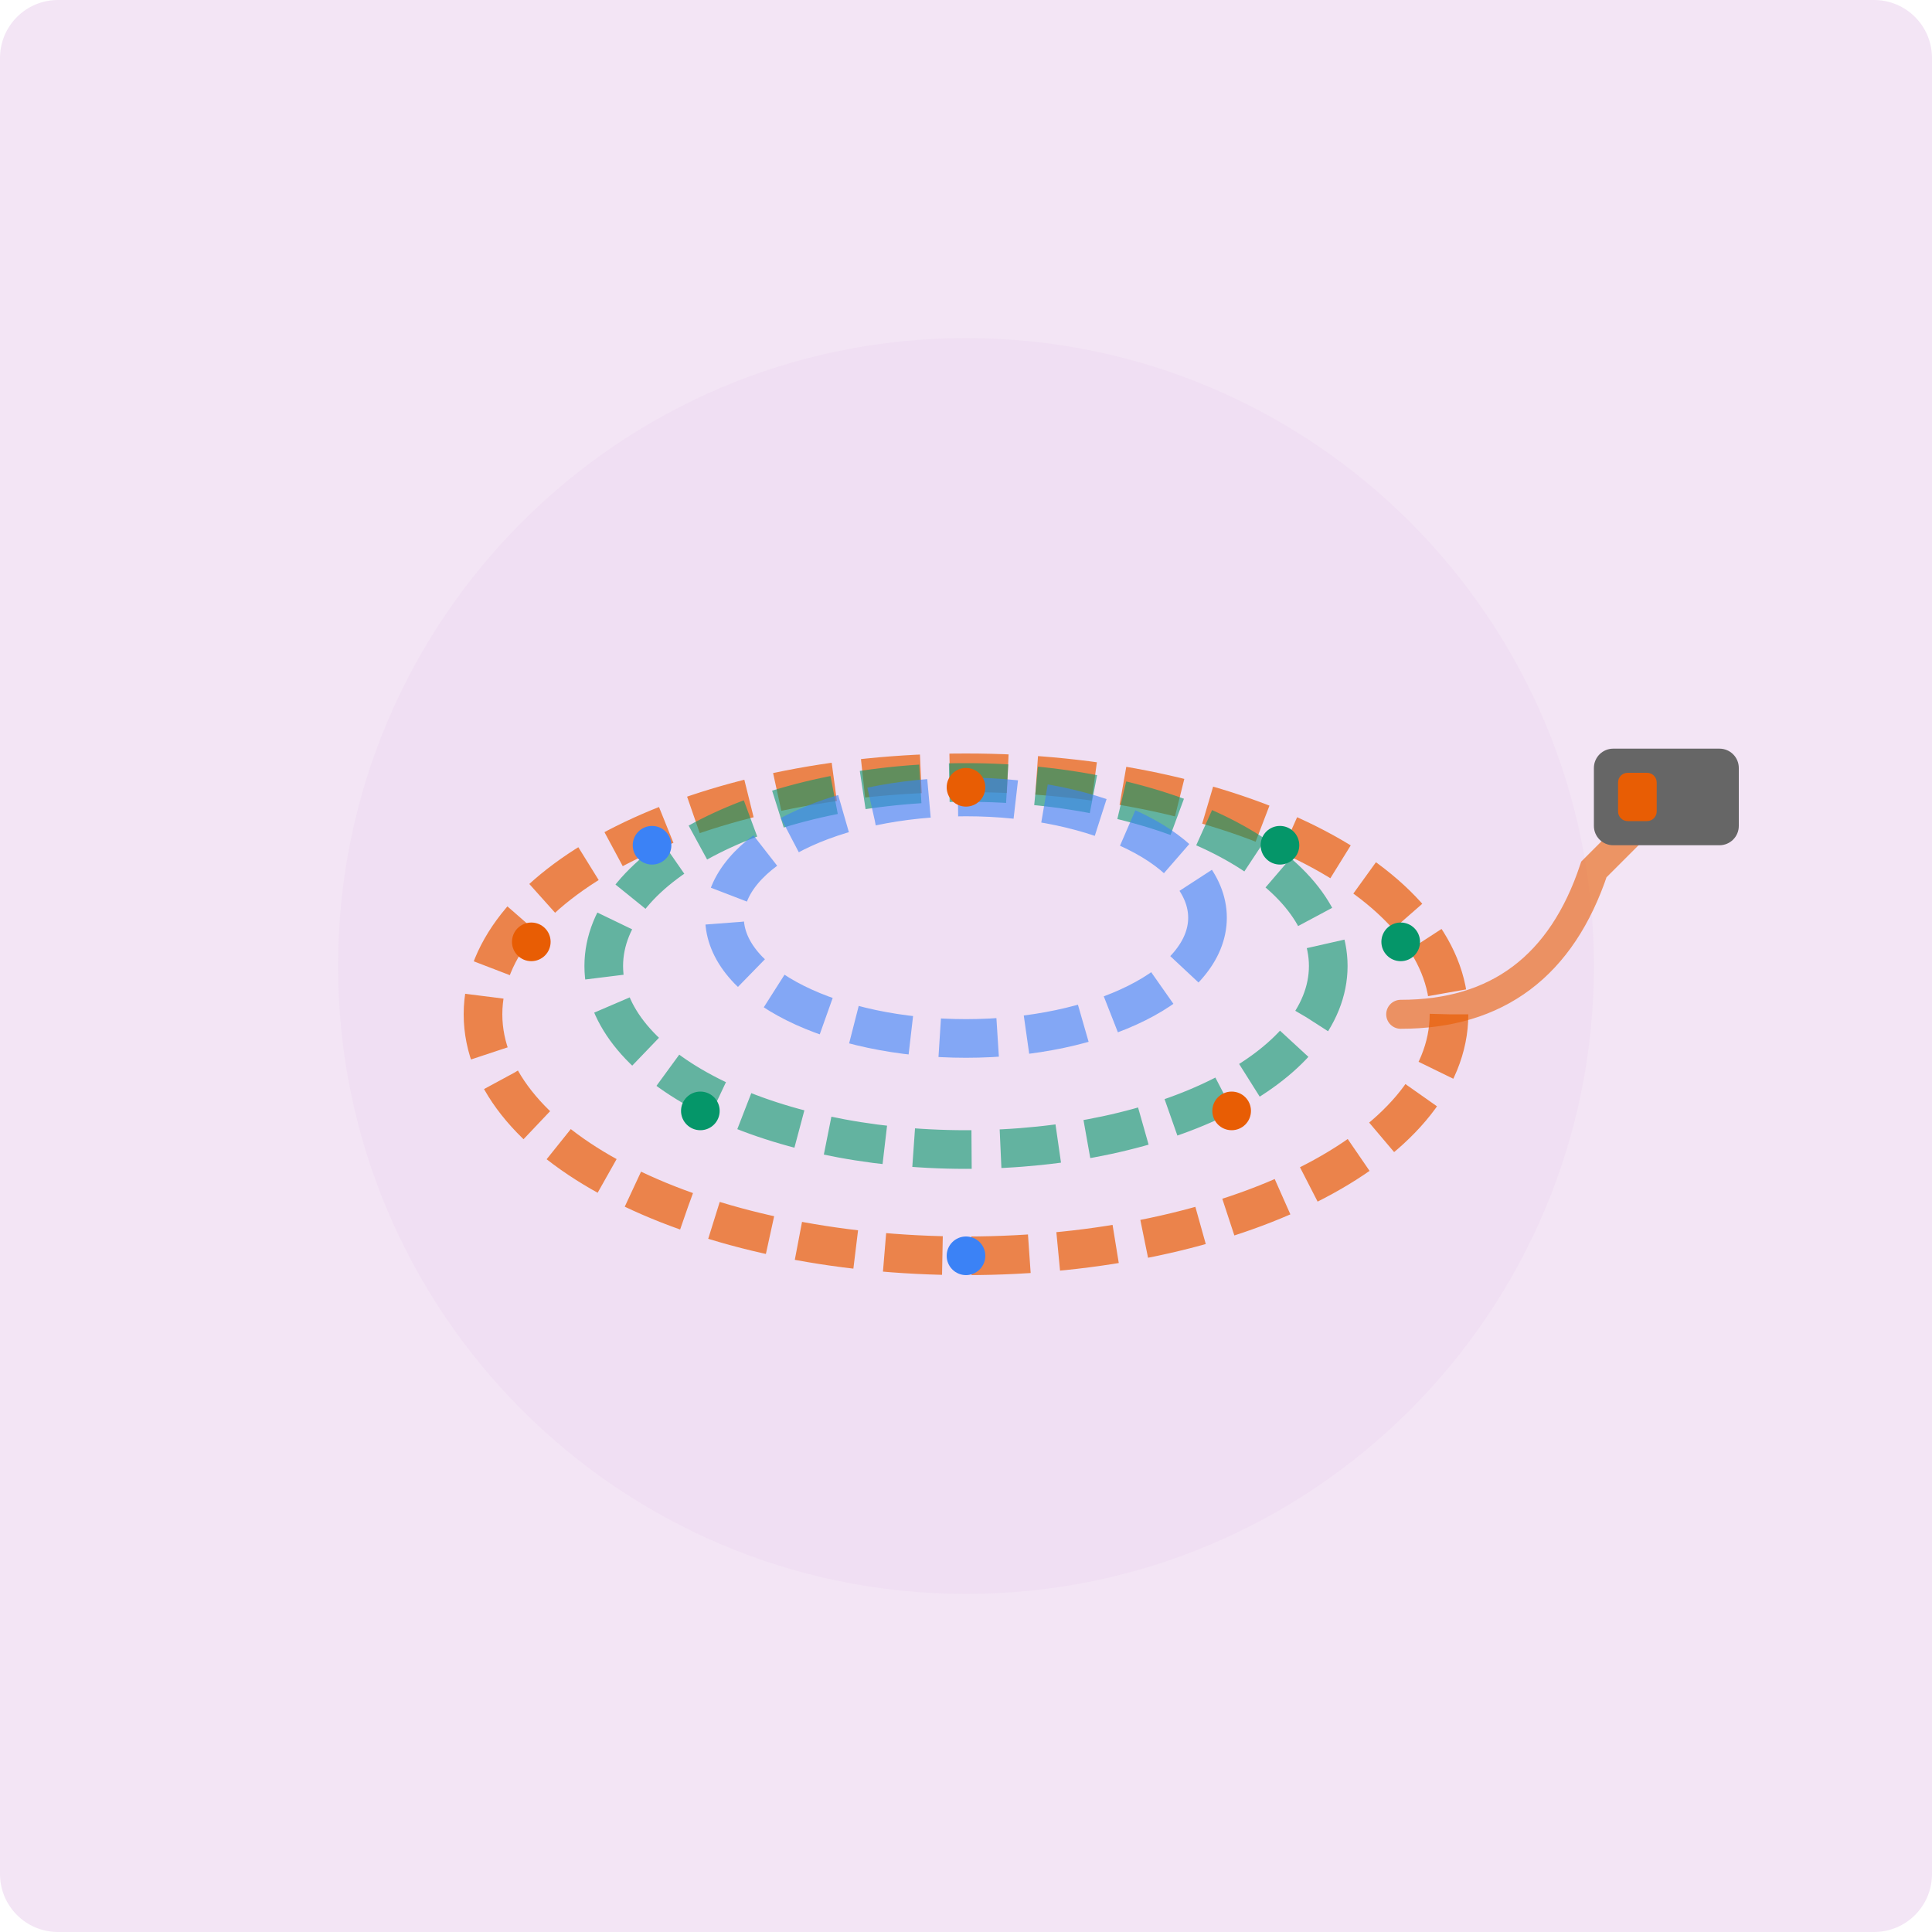
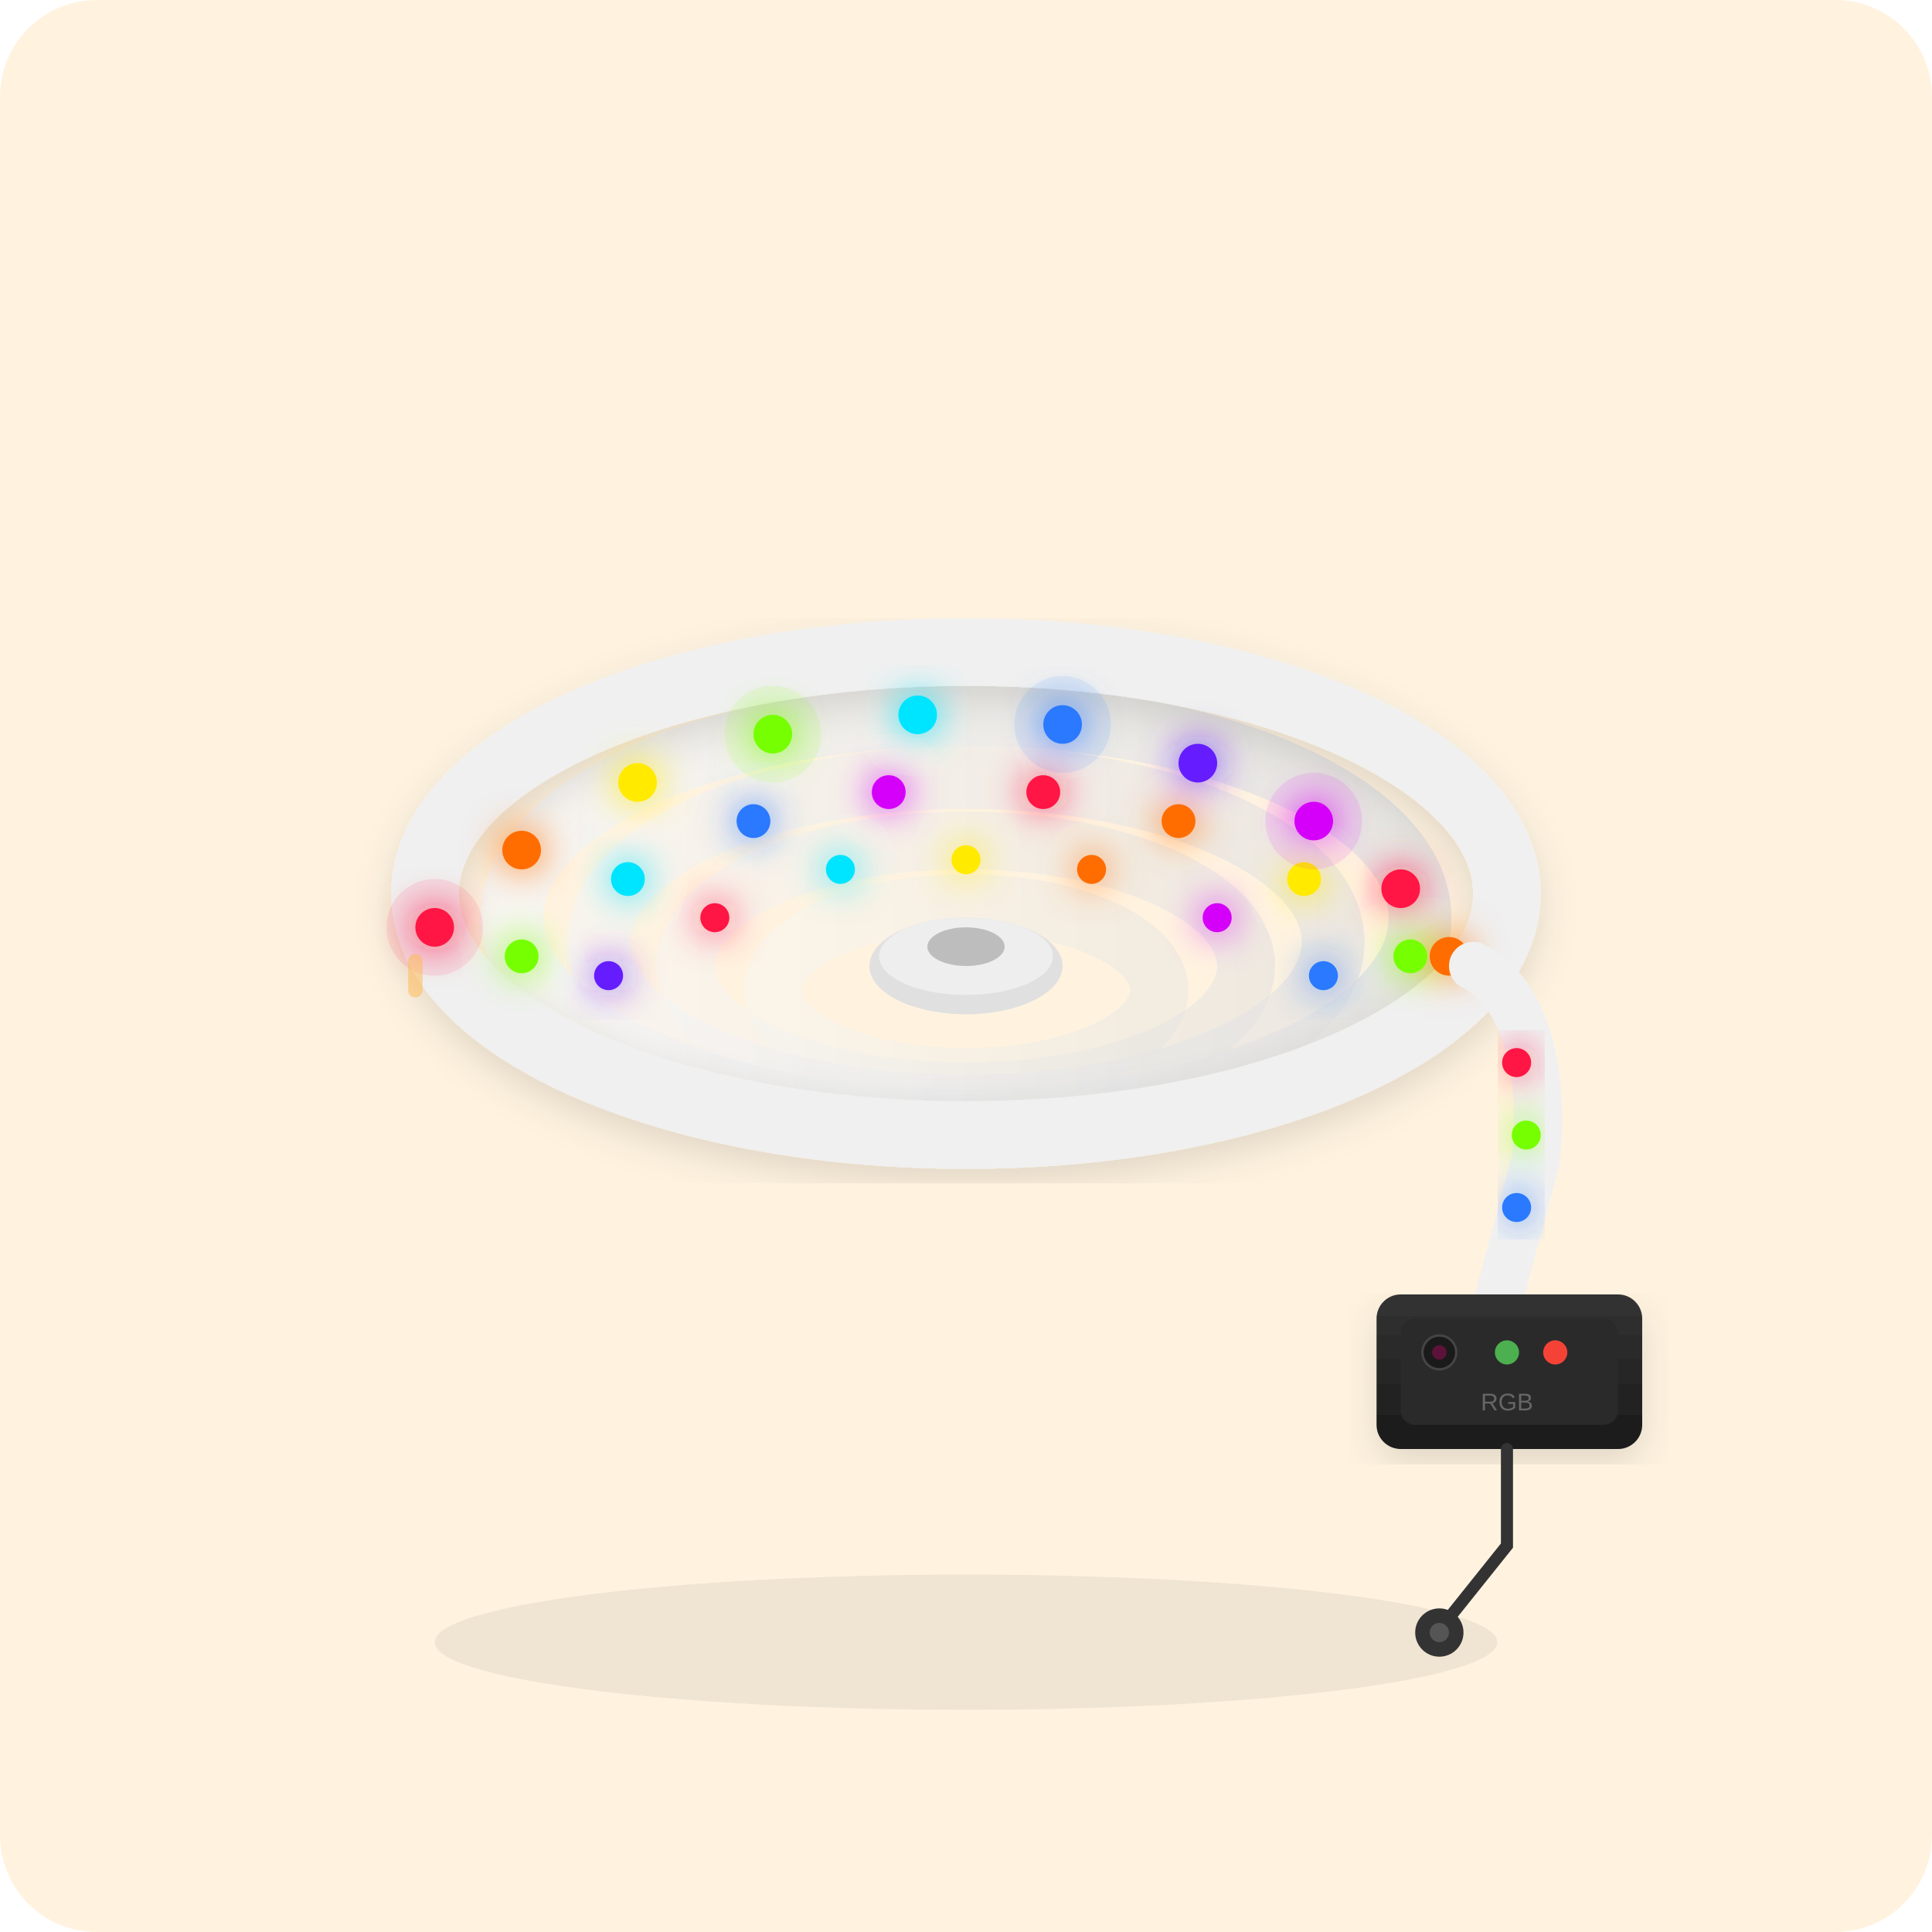
<svg xmlns="http://www.w3.org/2000/svg" viewBox="0 0 400 400" width="400" height="400">
-   <rect width="400" height="400" rx="12" fill="#F3E5F5" />
-   <ellipse cx="200" cy="200" rx="130" ry="130" fill="#CE93D8" opacity="0.08" />
-   <ellipse cx="200" cy="210" rx="100" ry="50" fill="none" stroke="#E85D04" stroke-width="8" stroke-dasharray="12 6" opacity="0.7" />
-   <ellipse cx="200" cy="200" rx="75" ry="38" fill="none" stroke="#059669" stroke-width="8" stroke-dasharray="12 6" opacity="0.6" />
-   <ellipse cx="200" cy="190" rx="50" ry="25" fill="none" stroke="#3B82F6" stroke-width="8" stroke-dasharray="12 6" opacity="0.6" />
-   <circle cx="110" cy="195" r="4" fill="#E85D04" />
-   <circle cx="145" cy="230" r="4" fill="#059669" />
-   <circle cx="200" cy="260" r="4" fill="#3B82F6" />
-   <circle cx="255" cy="230" r="4" fill="#E85D04" />
-   <circle cx="290" cy="195" r="4" fill="#059669" />
-   <circle cx="135" cy="175" r="4" fill="#3B82F6" />
-   <circle cx="200" cy="163" r="4" fill="#E85D04" />
-   <circle cx="265" cy="175" r="4" fill="#059669" />
-   <path d="M290,210 Q320,210 330,180 L340,170" fill="none" stroke="#E85D04" stroke-width="6" stroke-linecap="round" opacity="0.6" />
-   <rect x="330" y="155" width="30" height="20" rx="4" fill="#666" />
-   <rect x="335" y="160" width="8" height="10" rx="2" fill="#E85D04" />
+   <defs>
+     <linearGradient id="strip6" x1="0" y1="0" x2="1" y2="0">
+       <stop offset="0%" stop-color="#F5F5F5" />
+       <stop offset="100%" stop-color="#E0E0E0" />
+     </linearGradient>
+     <linearGradient id="ctrl6" x1="0" y1="0" x2="0" y2="1">
+       <stop offset="0%" stop-color="#333" />
+       <stop offset="100%" stop-color="#1A1A1A" />
+     </linearGradient>
+     <filter id="ledGlow">
+       <feGaussianBlur stdDeviation="4" result="blur" />
+       <feMerge>
+         <feMergeNode in="blur" />
+         <feMergeNode in="SourceGraphic" />
+       </feMerge>
+     </filter>
+     <filter id="sh6">
+       <feDropShadow dx="0" dy="3" stdDeviation="4" flood-color="#000" flood-opacity="0.12" />
+     </filter>
+   </defs>
+   <rect width="400" height="400" rx="20" fill="#FFF3E0" />
+   <ellipse cx="200" cy="340" rx="110" ry="14" fill="rgba(0,0,0,0.06)" />
+   <ellipse cx="200" cy="205" rx="40" ry="18" fill="none" stroke="url(#strip6)" stroke-width="12" opacity="0.4" />
+   <ellipse cx="200" cy="200" rx="58" ry="26" fill="none" stroke="url(#strip6)" stroke-width="12" opacity="0.5" />
+   <ellipse cx="200" cy="195" rx="76" ry="34" fill="none" stroke="url(#strip6)" stroke-width="13" opacity="0.6" />
+   <ellipse cx="200" cy="190" rx="94" ry="42" fill="none" stroke="url(#strip6)" stroke-width="13" opacity="0.8" />
+   <ellipse cx="200" cy="185" rx="112" ry="50" fill="none" stroke="#F0F0F0" stroke-width="14" filter="url(#sh6)" />
+   <g filter="url(#ledGlow)">
+     <circle cx="90" cy="192" r="4" fill="#FF1744" />
+     <circle cx="108" cy="176" r="4" fill="#FF6D00" />
+     <circle cx="132" cy="162" r="4" fill="#FFEA00" />
+     <circle cx="160" cy="152" r="4" fill="#76FF03" />
+     <circle cx="190" cy="148" r="4" fill="#00E5FF" />
+     <circle cx="220" cy="150" r="4" fill="#2979FF" />
+     <circle cx="248" cy="158" r="4" fill="#651FFF" />
+     <circle cx="272" cy="170" r="4" fill="#D500F9" />
+     <circle cx="290" cy="184" r="4" fill="#FF1744" />
+     <circle cx="300" cy="198" r="4" fill="#FF6D00" />
+     <circle cx="108" cy="198" r="3.5" fill="#76FF03" />
+     <circle cx="130" cy="182" r="3.5" fill="#00E5FF" />
+     <circle cx="156" cy="170" r="3.5" fill="#2979FF" />
+     <circle cx="184" cy="164" r="3.5" fill="#D500F9" />
+     <circle cx="216" cy="164" r="3.5" fill="#FF1744" />
+     <circle cx="244" cy="170" r="3.5" fill="#FF6D00" />
+     <circle cx="270" cy="182" r="3.5" fill="#FFEA00" />
+     <circle cx="292" cy="198" r="3.5" fill="#76FF03" />
+     <circle cx="126" cy="202" r="3" fill="#651FFF" />
+     <circle cx="148" cy="190" r="3" fill="#FF1744" />
+     <circle cx="174" cy="180" r="3" fill="#00E5FF" />
+     <circle cx="200" cy="178" r="3" fill="#FFEA00" />
+     <circle cx="226" cy="180" r="3" fill="#FF6D00" />
+     <circle cx="252" cy="190" r="3" fill="#D500F9" />
+     <circle cx="274" cy="202" r="3" fill="#2979FF" />
+   </g>
+   <circle cx="90" cy="192" r="10" fill="#FF1744" opacity="0.1" />
+   <circle cx="160" cy="152" r="10" fill="#76FF03" opacity="0.1" />
+   <circle cx="220" cy="150" r="10" fill="#2979FF" opacity="0.1" />
+   <circle cx="272" cy="170" r="10" fill="#D500F9" opacity="0.1" />
+   <path d="M305,200 C315,205 320,220 318,240 L310,270" fill="none" stroke="#F0F0F0" stroke-width="10" stroke-linecap="round" />
+   <g filter="url(#ledGlow)">
+     <circle cx="314" cy="220" r="3" fill="#FF1744" />
+     <circle cx="316" cy="235" r="3" fill="#76FF03" />
+     <circle cx="314" cy="250" r="3" fill="#2979FF" />
+   </g>
+   <rect x="285" y="268" width="55" height="32" rx="5" fill="url(#ctrl6)" filter="url(#sh6)" />
+   <rect x="290" y="273" width="45" height="22" rx="3" fill="#2A2A2A" />
+   <circle cx="298" cy="280" r="3.5" fill="#1A1A1A" stroke="#444" stroke-width="0.5" />
+   <circle cx="298" cy="280" r="1.5" fill="#880E4F" opacity="0.6" />
+   <circle cx="312" cy="280" r="2.5" fill="#4CAF50" />
+   <circle cx="322" cy="280" r="2.5" fill="#F44336" />
+   <text x="312" y="292" text-anchor="middle" font-family="Arial, sans-serif" font-size="5" fill="#666">RGB</text>
+   <path d="M312,300 L312,320 L300,335" fill="none" stroke="#333" stroke-width="2.5" stroke-linecap="round" />
+   <circle cx="298" cy="338" r="5" fill="#333" />
+   <circle cx="298" cy="338" r="2" fill="#555" />
+   <path d="M86,199 L86,205" stroke="#FFB74D" stroke-width="3" stroke-linecap="round" opacity="0.5" />
+   <ellipse cx="200" cy="200" rx="20" ry="10" fill="#E0E0E0" />
+   <ellipse cx="200" cy="198" rx="18" ry="8" fill="#EEEEEE" />
+   <ellipse cx="200" cy="196" rx="8" ry="4" fill="#BDBDBD" />
</svg>
